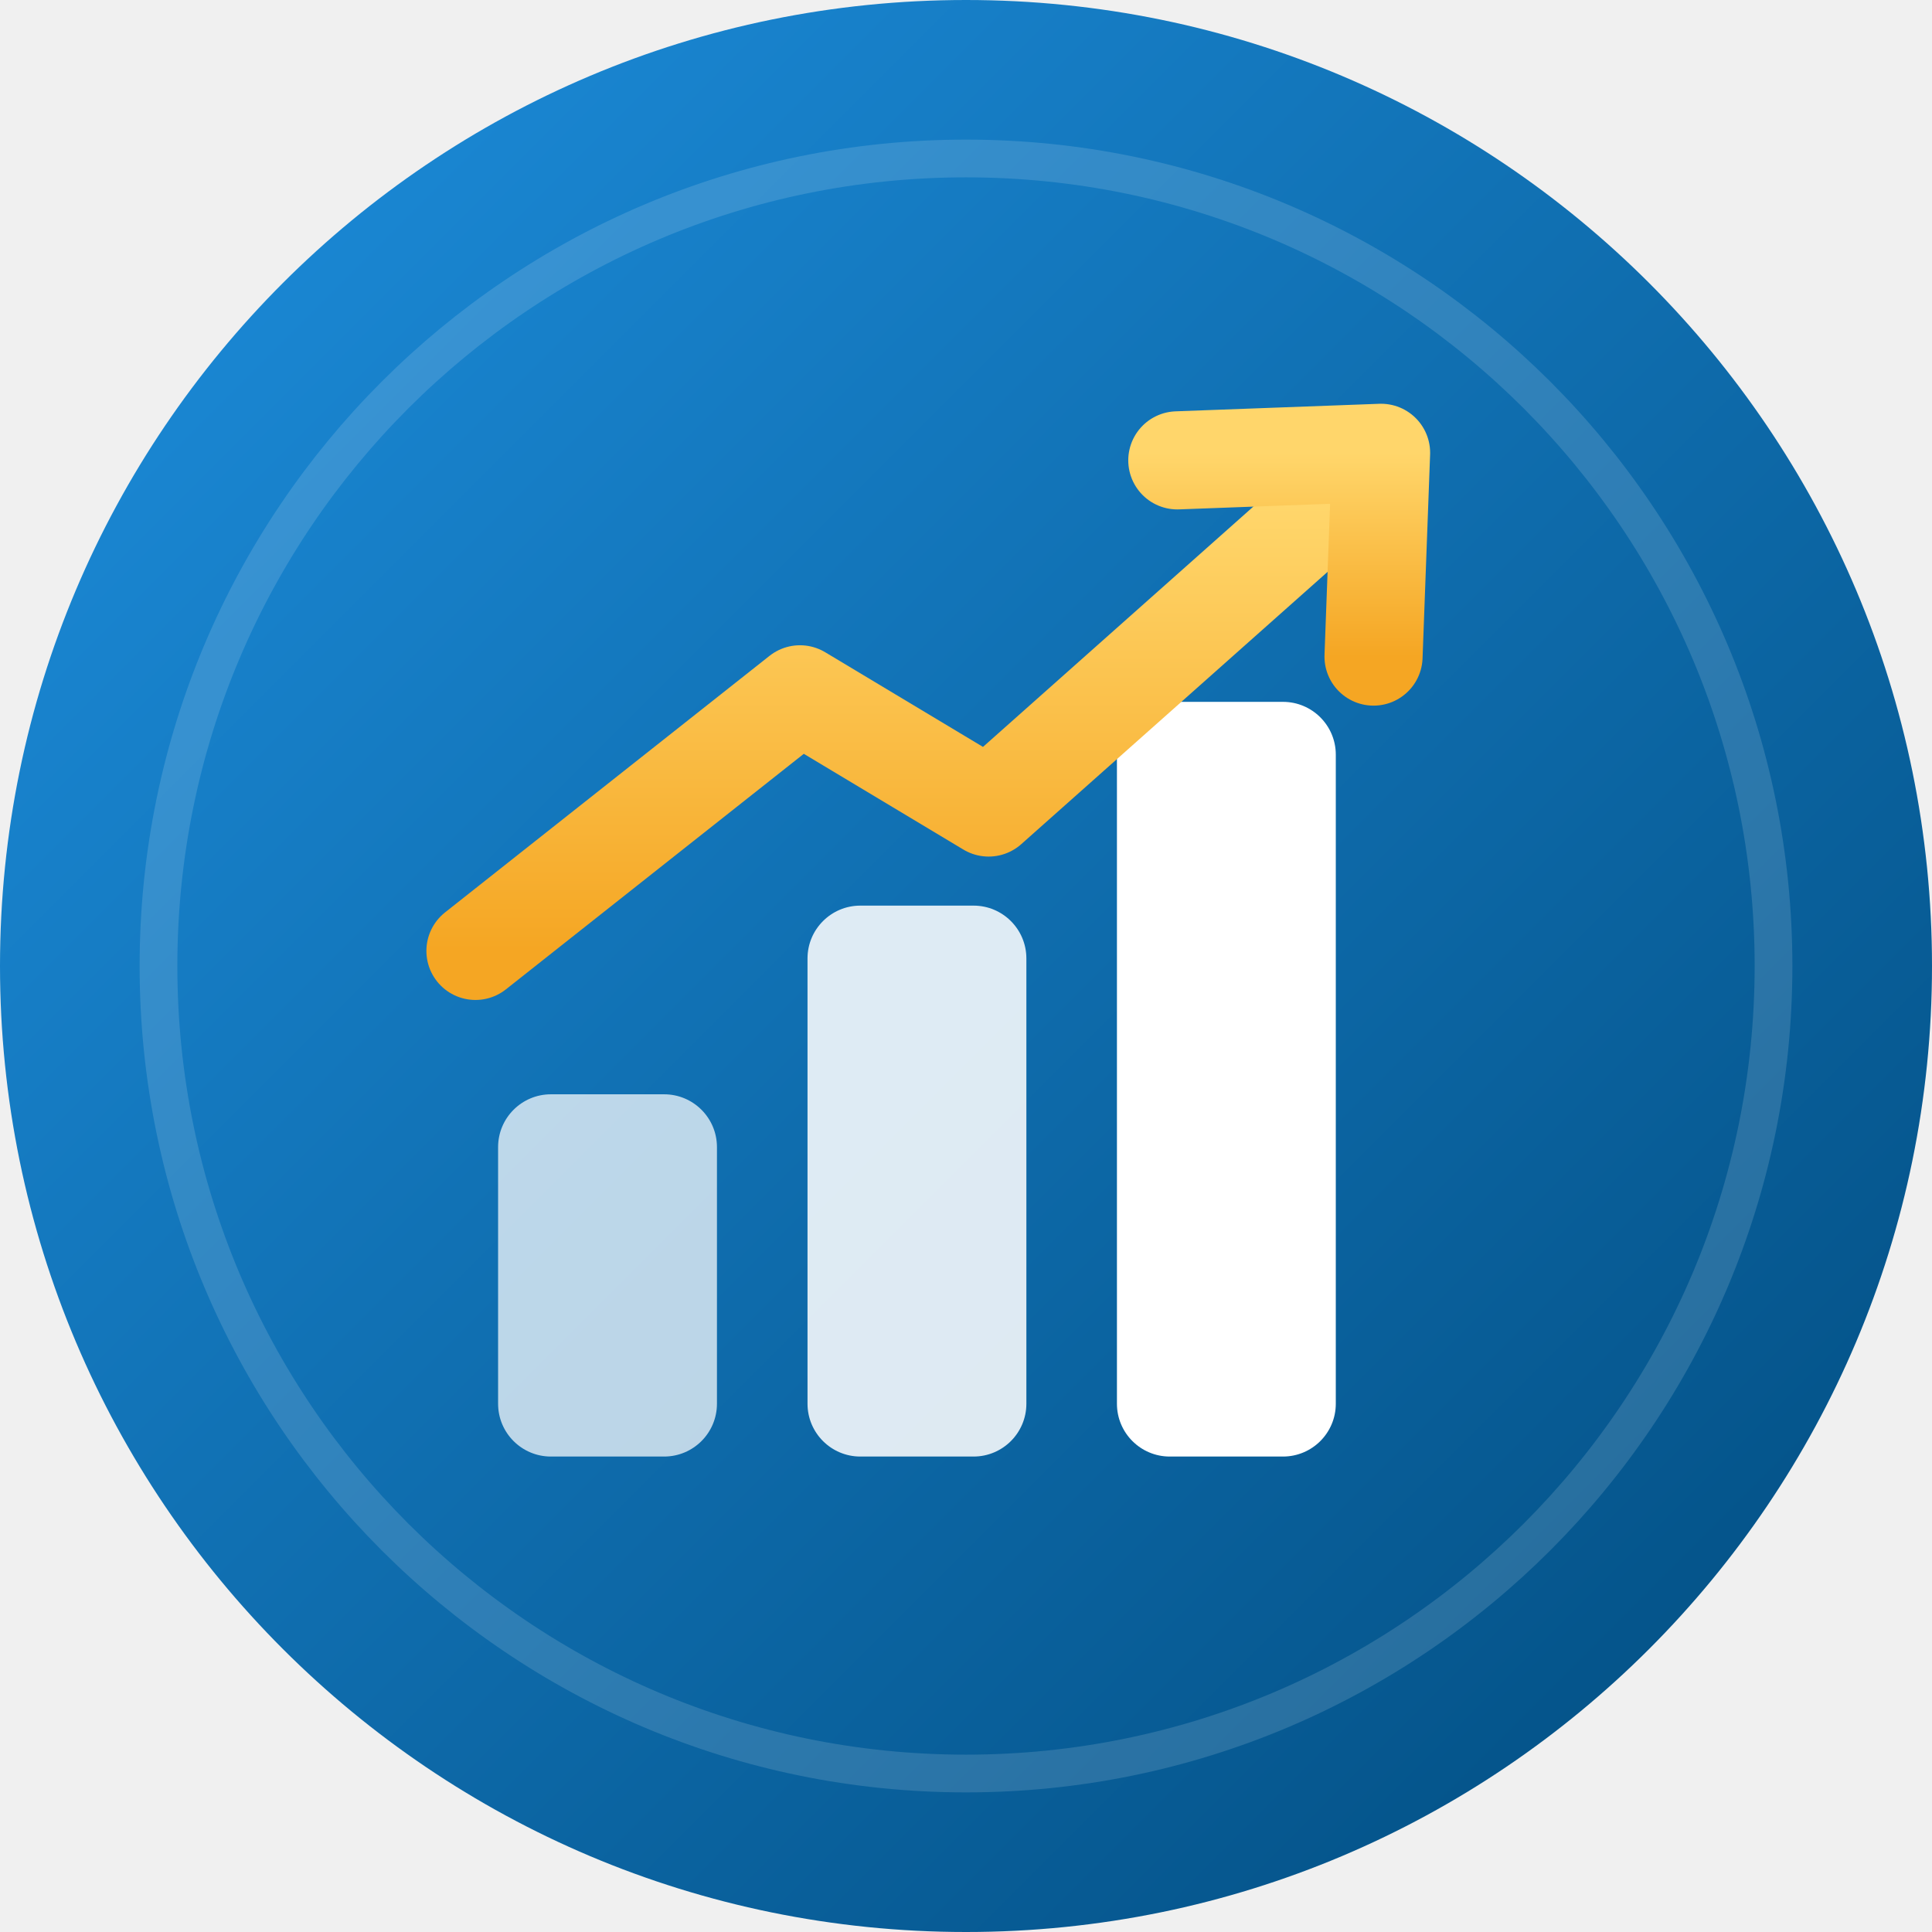
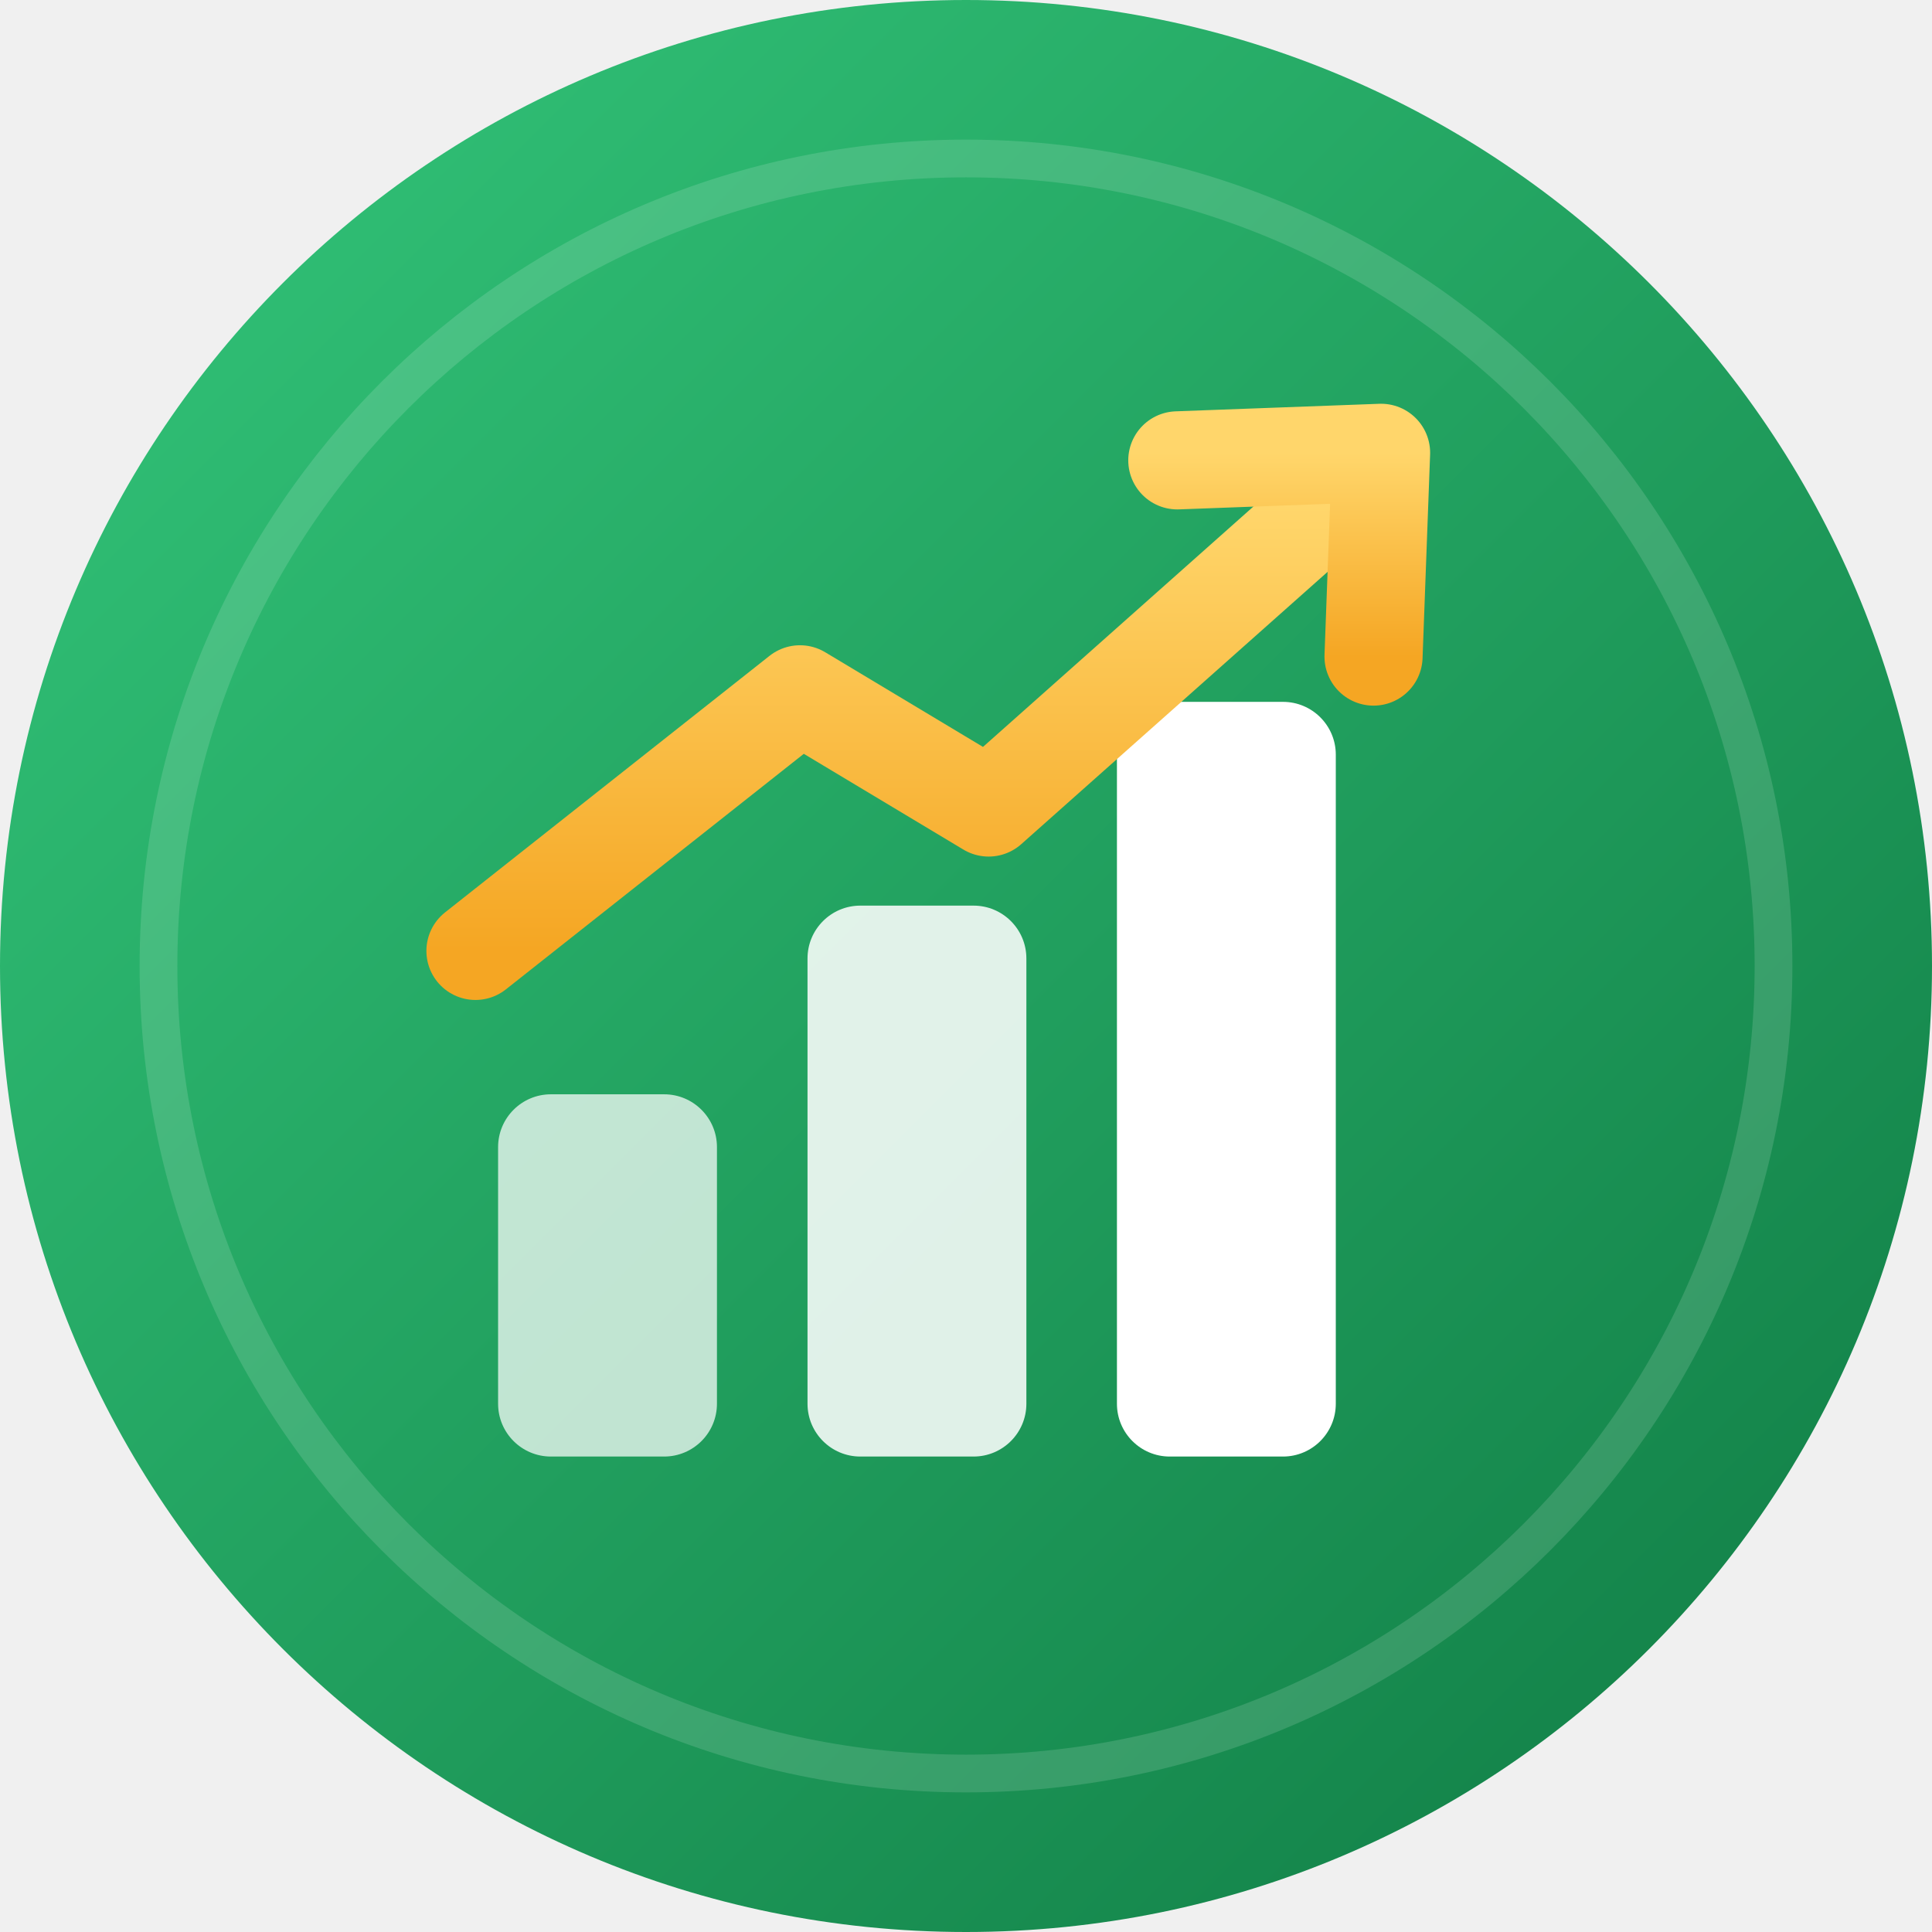
<svg xmlns="http://www.w3.org/2000/svg" viewBox="0 0 512 512">
  <defs>
    <linearGradient id="bg" x1="0" y1="0" x2="1" y2="1">
-       <stop offset="0" stop-color="#1E90E0" />
-       <stop offset="1" stop-color="#004A7C" />
+       <stop offset="0" stop-color="#34C77B" />
+       <stop offset="1" stop-color="#0F7A43" />
    </linearGradient>
    <linearGradient id="coin" x1="0" y1="0" x2="0" y2="1">
      <stop offset="0" stop-color="#FFD66B" />
      <stop offset="1" stop-color="#F5A623" />
    </linearGradient>
  </defs>
  <circle cx="256" cy="256" r="256" fill="url(#bg)" />
  <circle cx="256" cy="256" r="214" fill="none" stroke="#fff" stroke-opacity=".14" stroke-width="10" />
  <rect x="132" y="290" width="58" height="96" rx="14" fill="#fff" fill-opacity=".72" />
  <rect x="214" y="240" width="58" height="146" rx="14" fill="#fff" fill-opacity=".86" />
  <rect x="296" y="186" width="58" height="200" rx="14" fill="#fff" />
  <path d="M126 252 L212 184 L262 214 L352 134" fill="none" stroke="url(#coin)" stroke-width="26" stroke-linecap="round" stroke-linejoin="round" />
  <path d="M312 122 L366 120 L364 174" fill="none" stroke="url(#coin)" stroke-width="26" stroke-linecap="round" stroke-linejoin="round" />
</svg>
